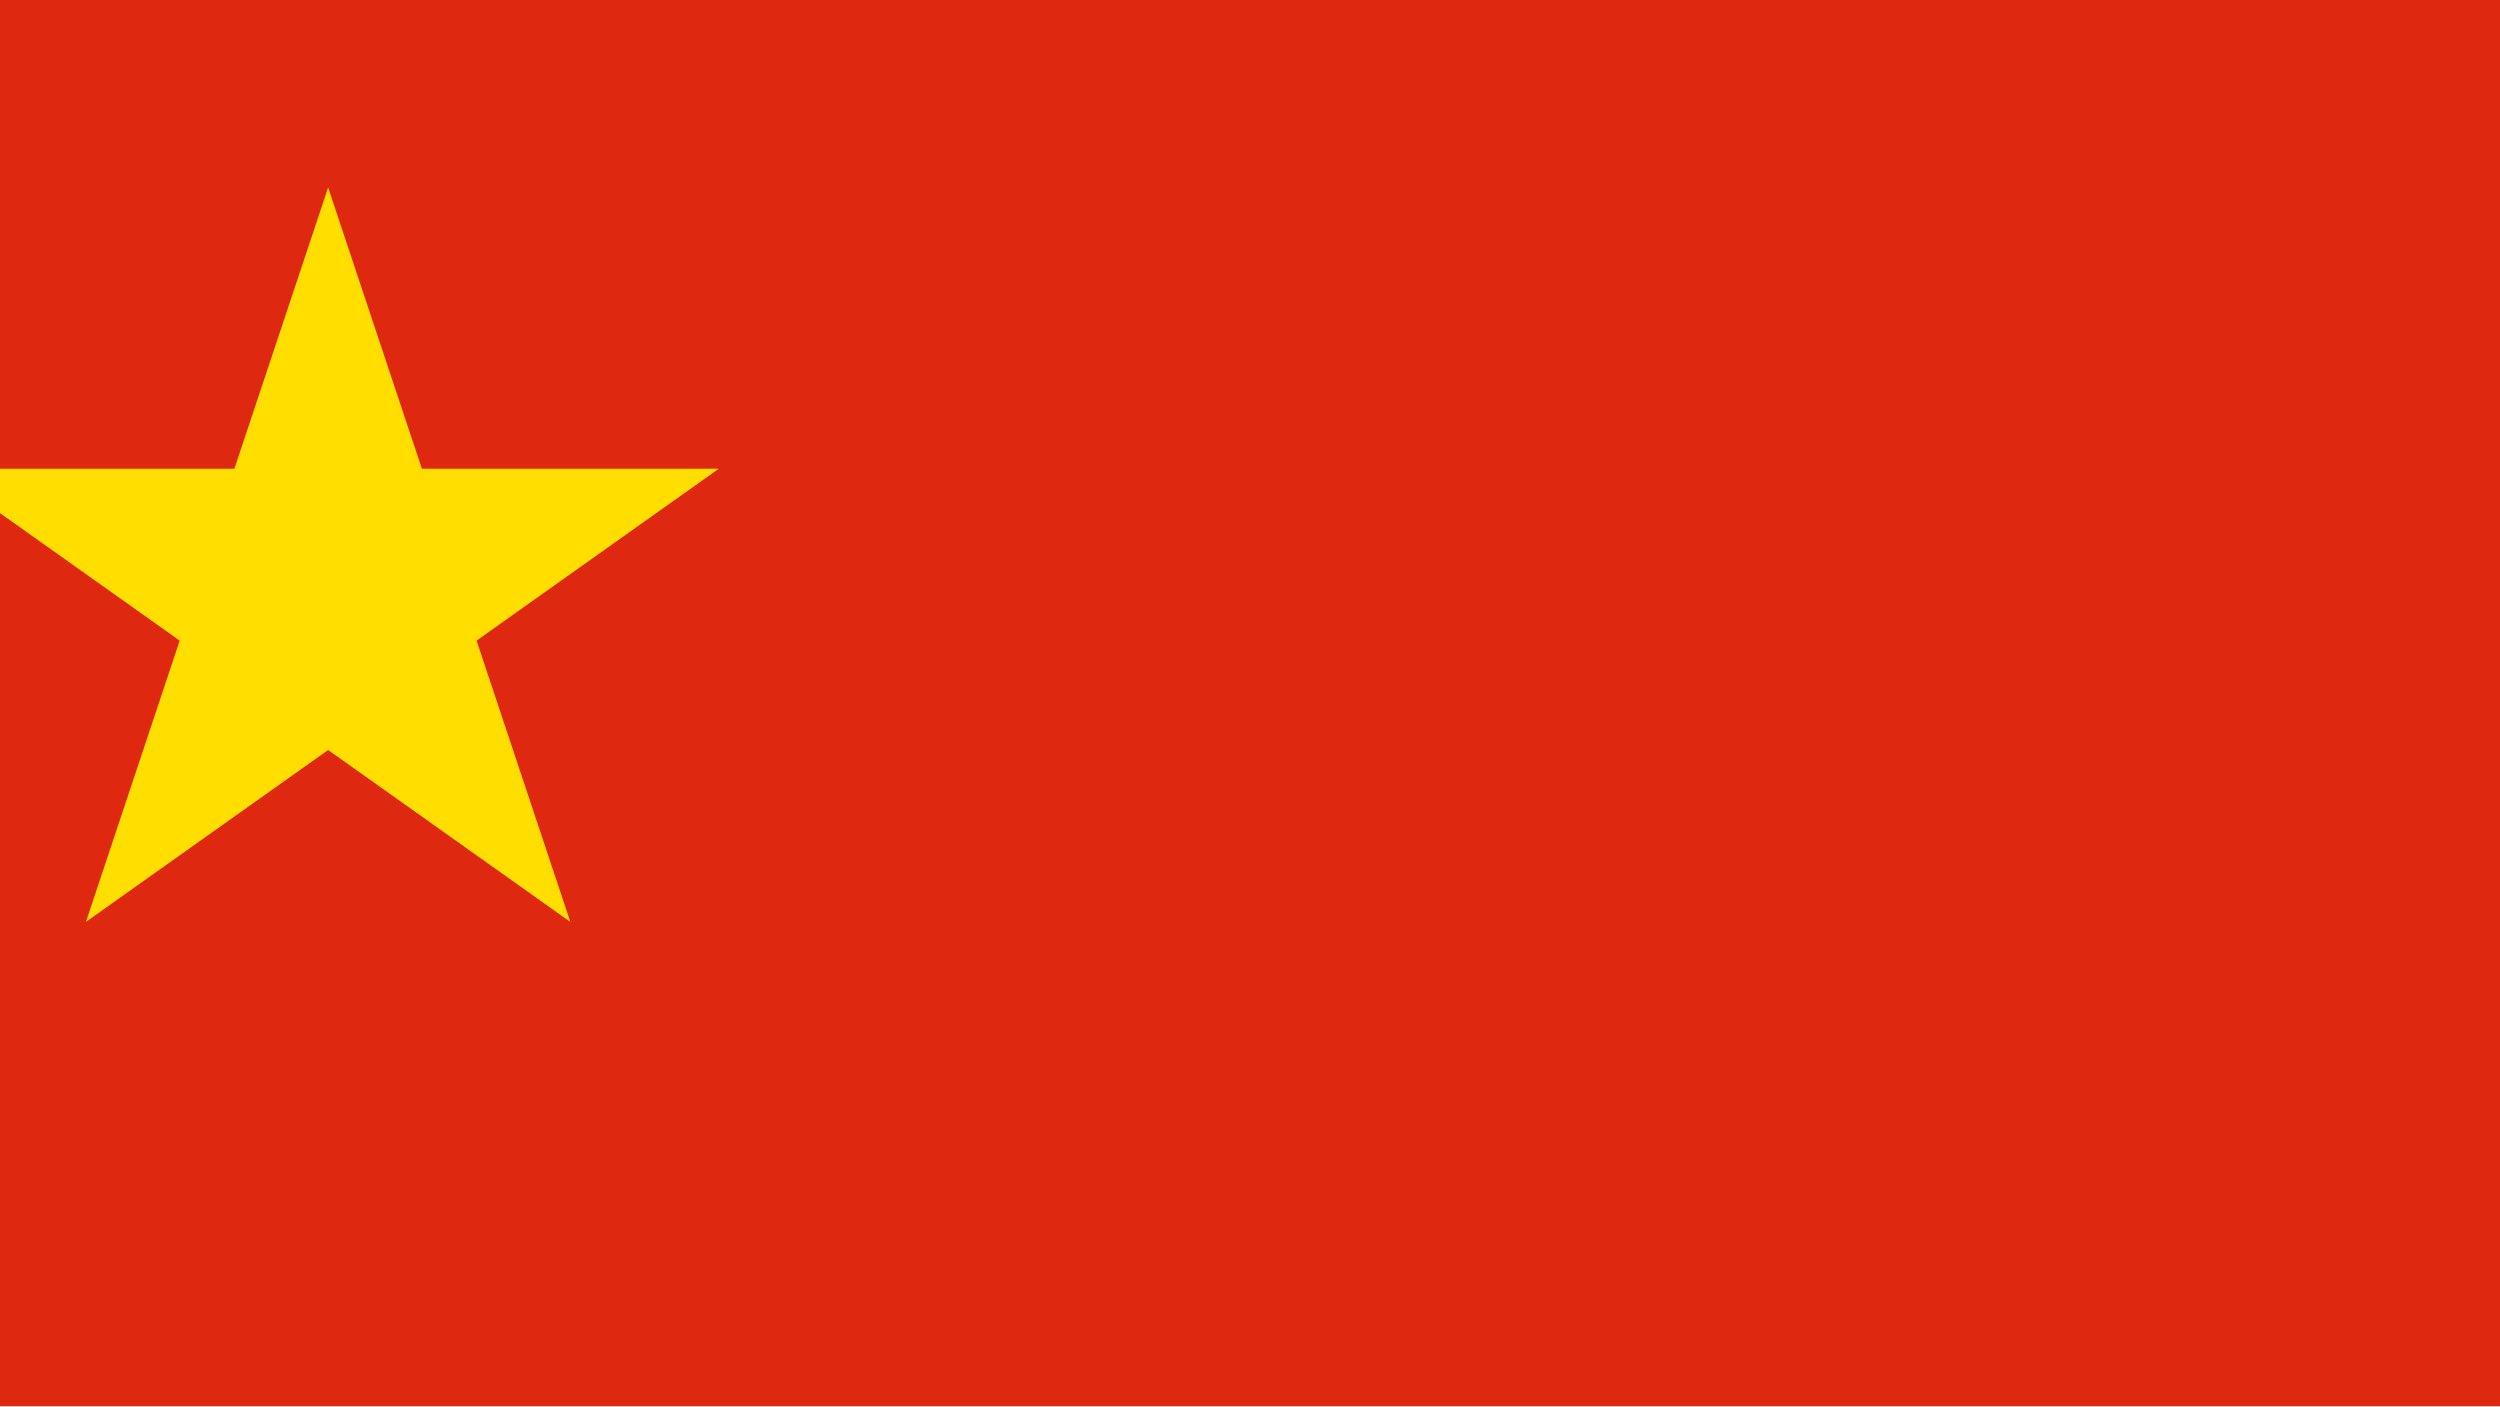
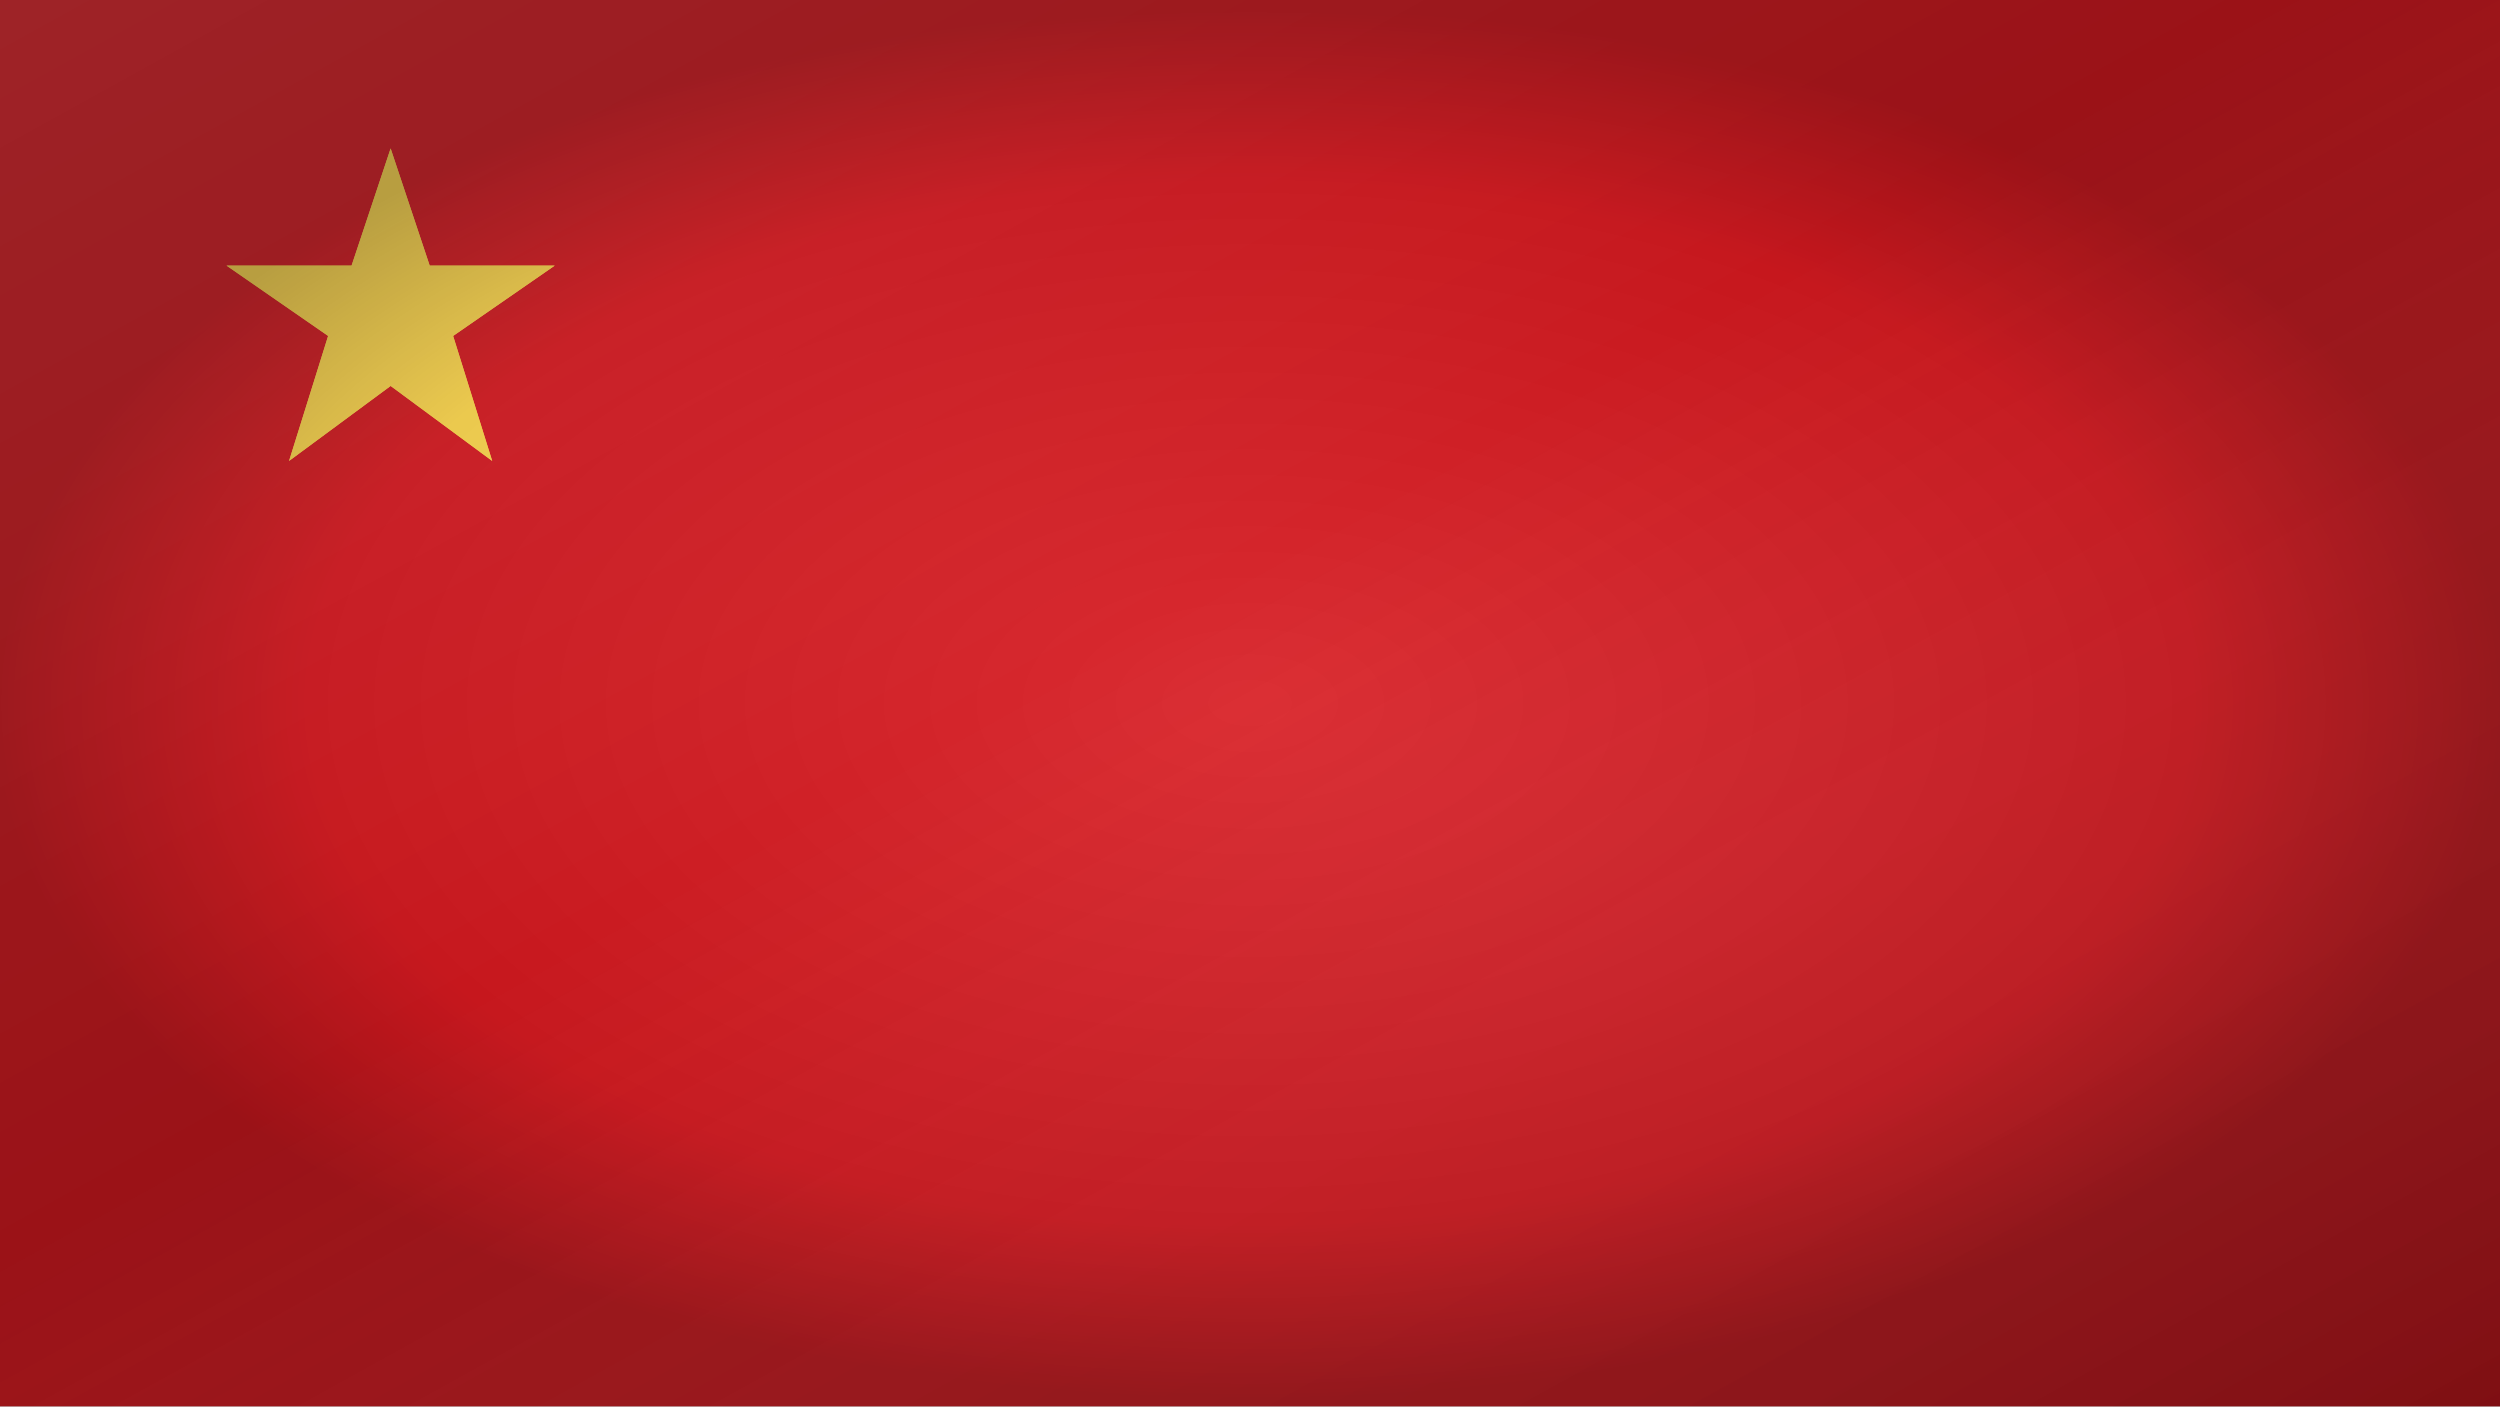
- <svg xmlns="http://www.w3.org/2000/svg" viewBox="0 0 1600 900">
-   <rect width="1600" height="900" fill="#de2910" />
-   <path d="M210 120 270 300 460 300 305 410 365 590 210 480 55 590 115 410 -40 300 150 300z" fill="#ffde00" />
+ <svg xmlns="http://www.w3.org/2000/svg" viewBox="0 0 1600 900" preserveAspectRatio="xMidYMid slice">
+   <defs>
+     <linearGradient id="shade" x1="0" y1="0" x2="1" y2="1">
+       <stop offset="0" stop-color="#fff" stop-opacity=".10" />
+       <stop offset=".45" stop-color="#fff" stop-opacity="0" />
+       <stop offset="1" stop-color="#000" stop-opacity=".18" />
+     </linearGradient>
+     <radialGradient id="v">
+       <stop offset="0" stop-color="#fff" stop-opacity=".08" />
+       <stop offset=".75" stop-color="#000" stop-opacity=".08" />
+       <stop offset="1" stop-color="#000" stop-opacity=".28" />
+     </radialGradient>
+   </defs>
+   <rect width="1600" height="900" fill="#111" />
+   <rect width="1600" height="900" fill="#d71920" />
+   <g transform="translate(250 205)" fill="#ffd84d">
+     <path d="M0-110 25-35 105-35 40 10 65 90 0 42-65 90-40 10-105-35-25-35Z" />{''.join(f'<path transform="rotate({i*72}) translate(0 -180) scale(.28)" d="M0-110 25-35 105-35 40 10 65 90 0 42-65 90-40 10-105-35-25-35Z" />' for i in range(1,5))}</g>
+   <rect width="1600" height="900" fill="url(#shade)" />
+   <rect width="1600" height="900" fill="url(#v)" />
</svg>
